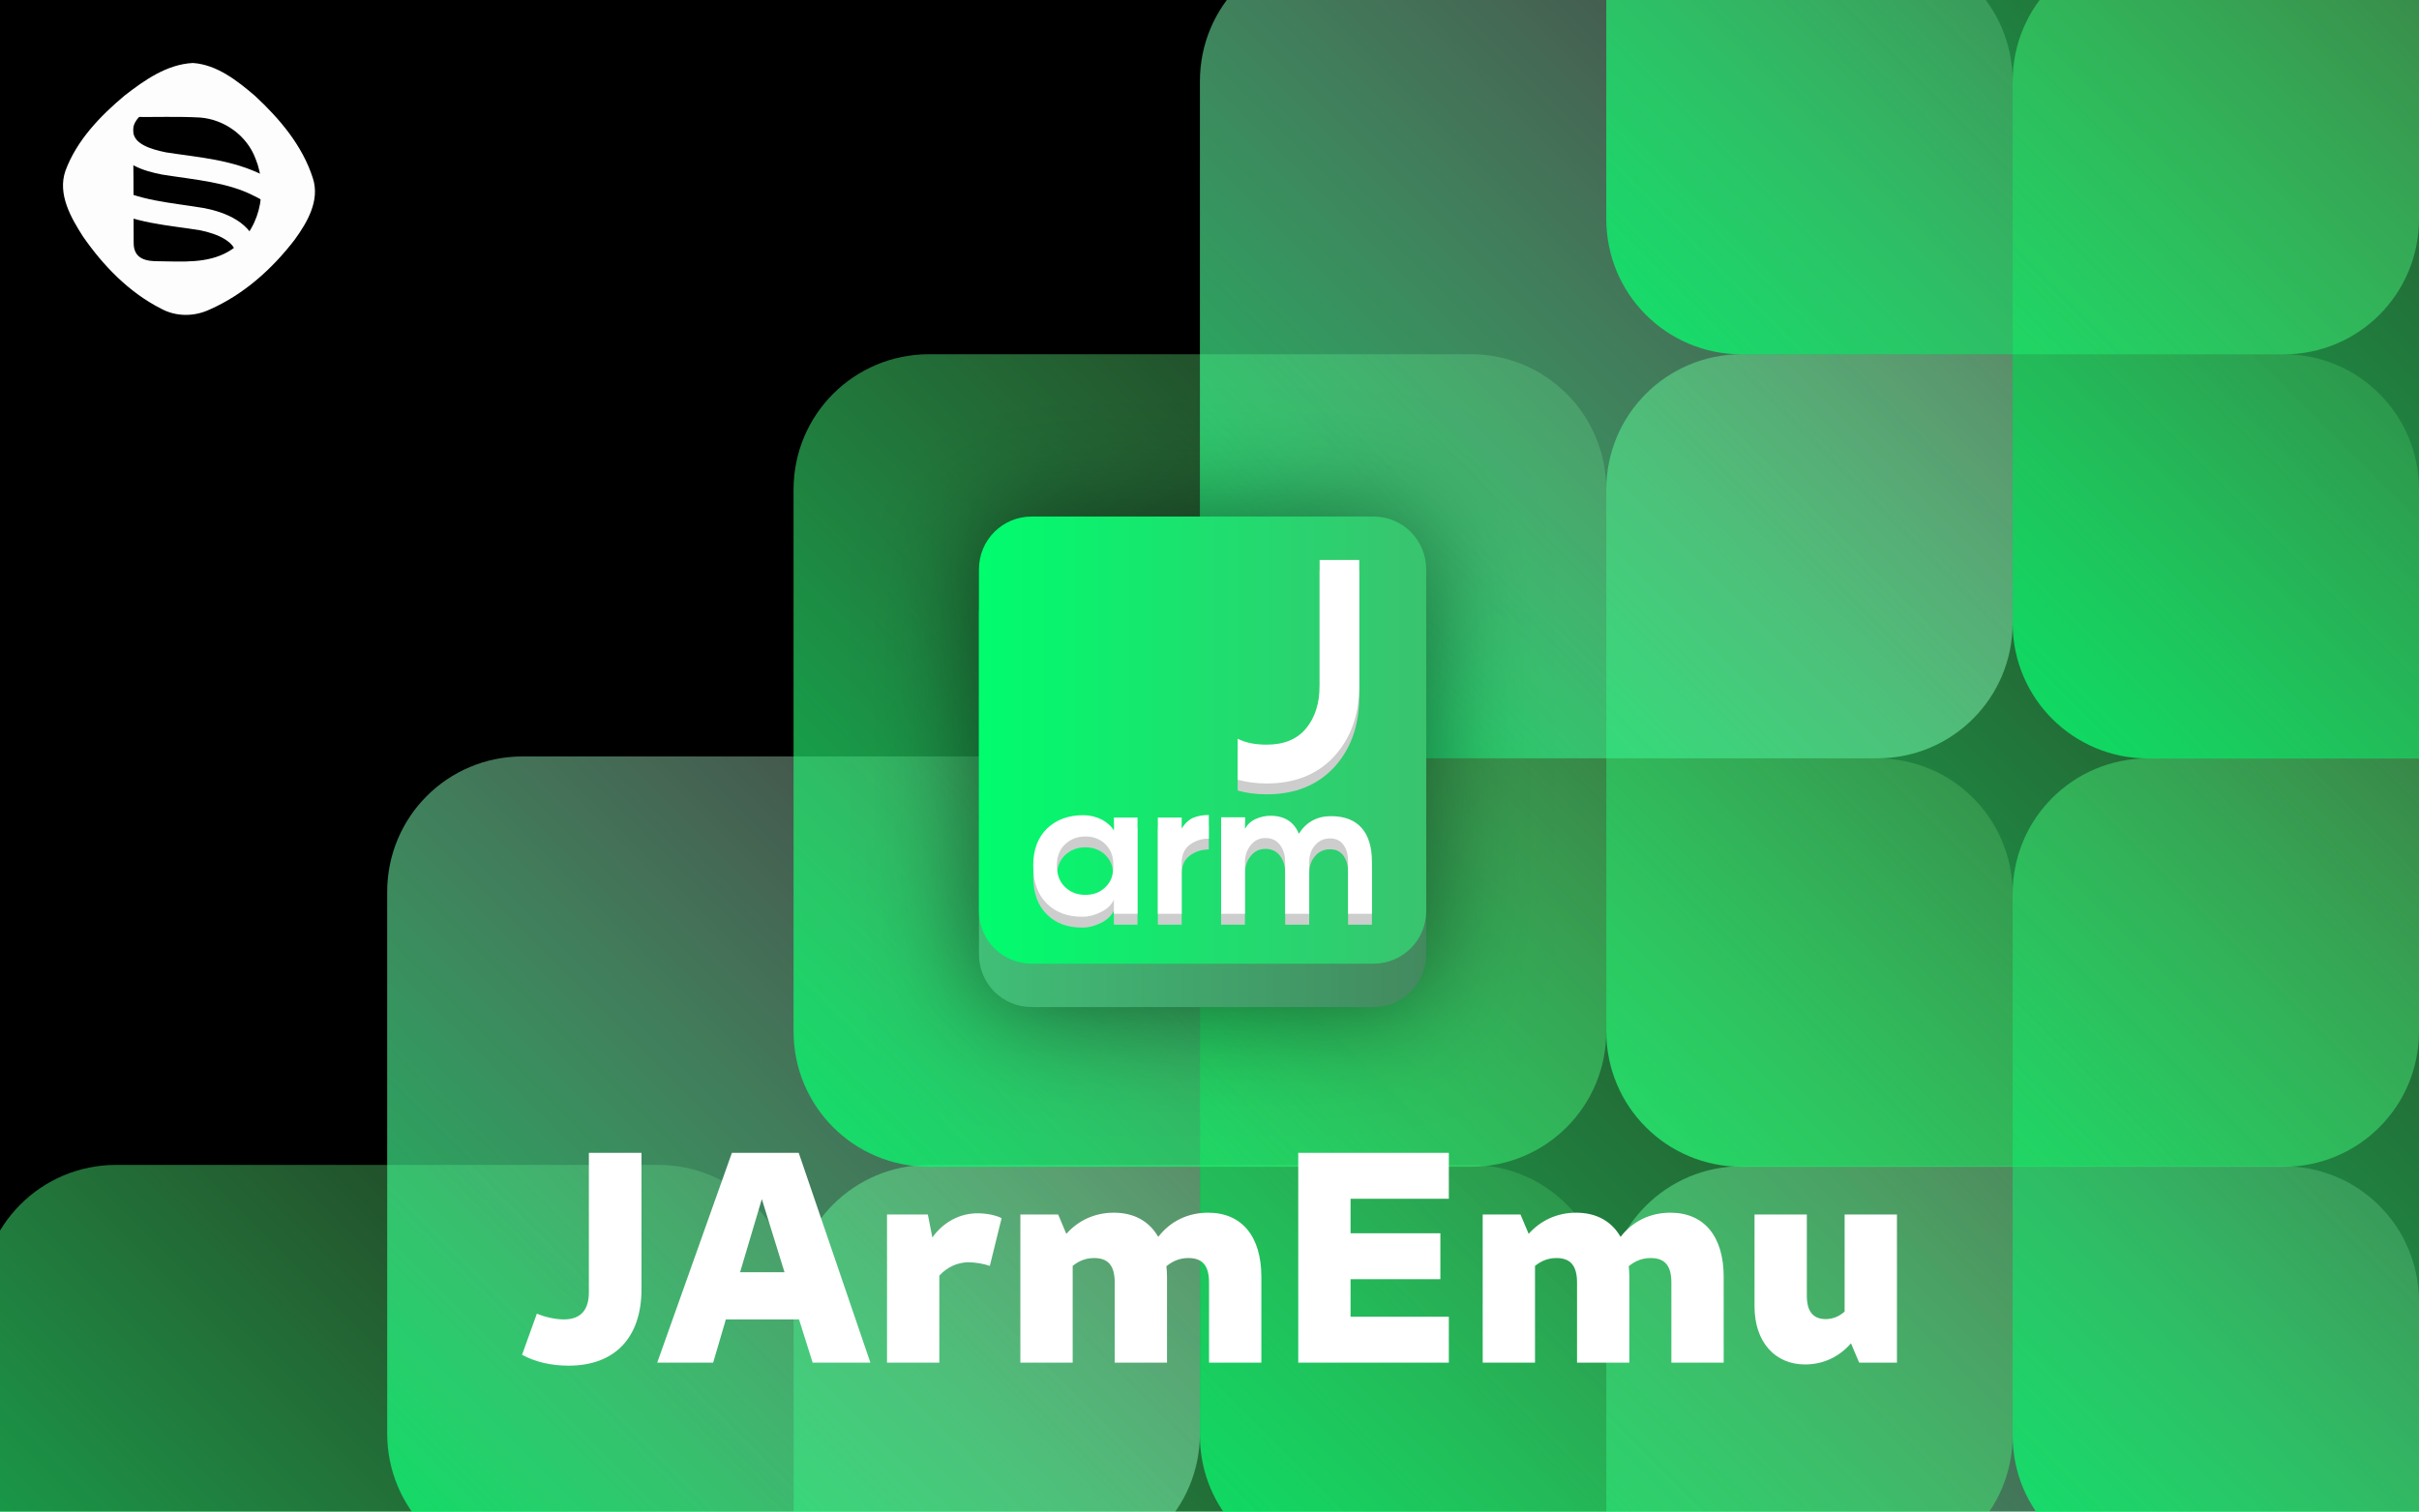
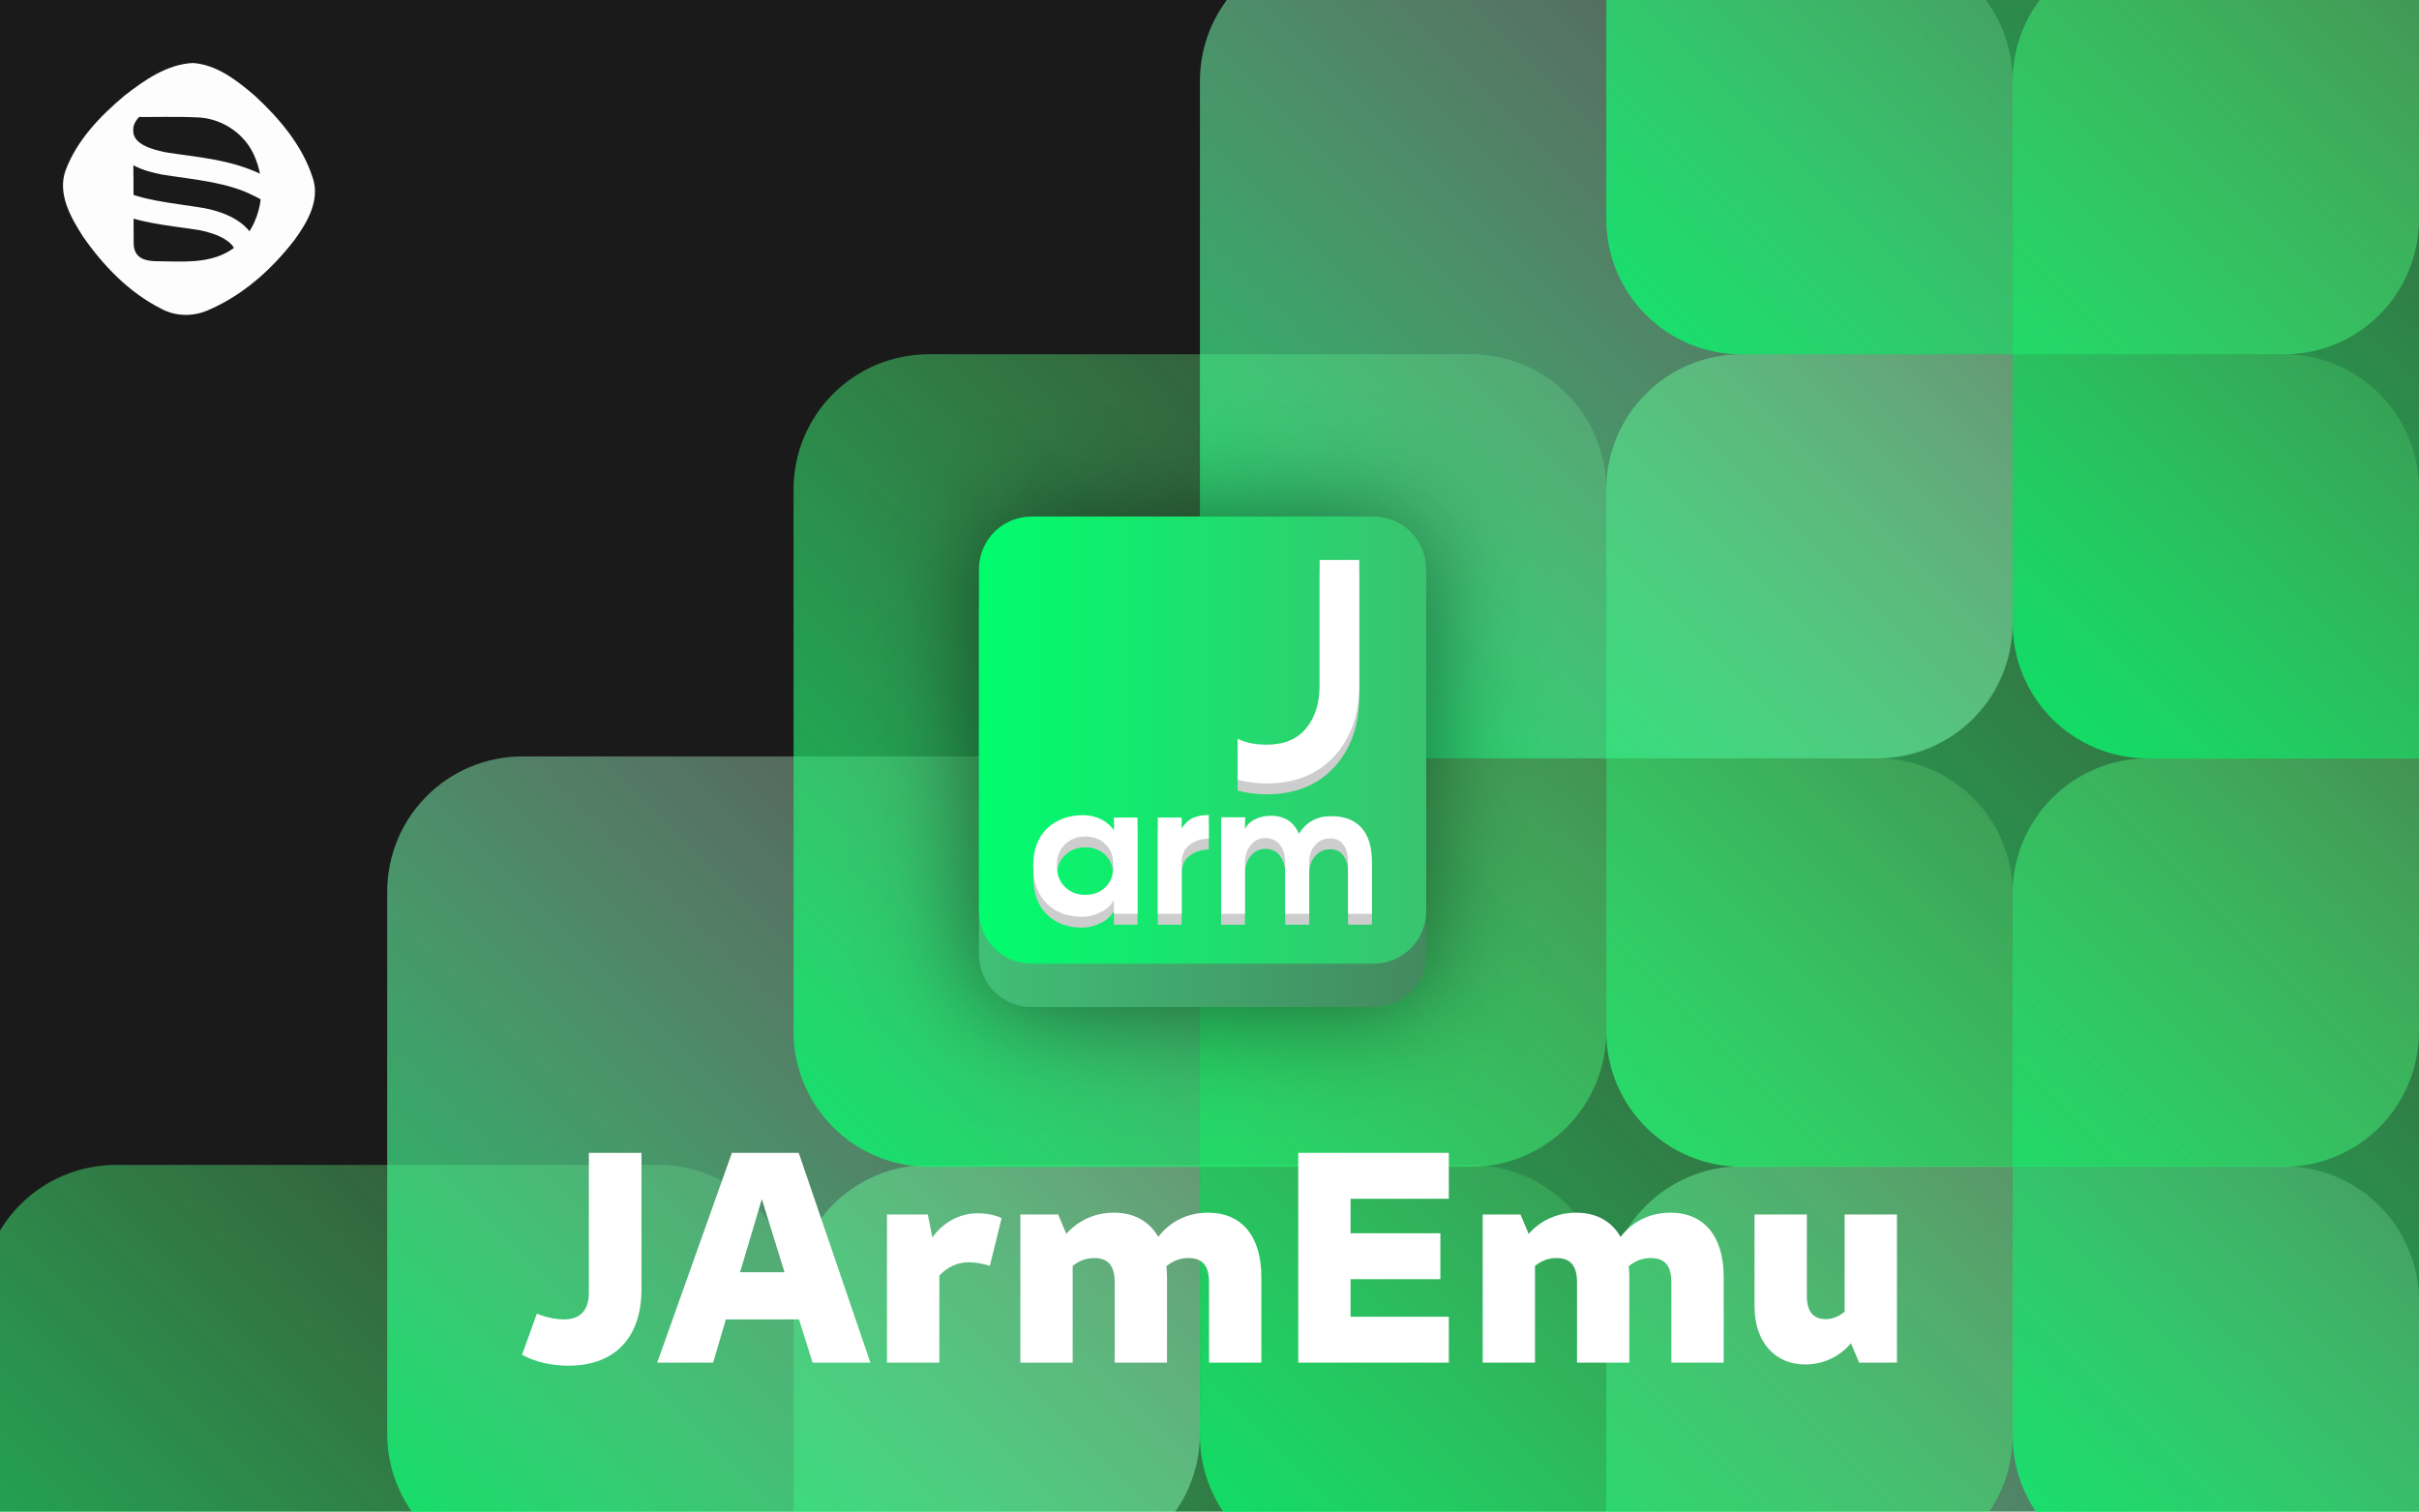
<svg xmlns="http://www.w3.org/2000/svg" xmlns:xlink="http://www.w3.org/1999/xlink" width="1920" height="1200" viewBox="0 0 1920 1200" version="1.1" id="svg1" xml:space="preserve">
  <defs id="defs1">
    <linearGradient id="linearGradient68">
      <stop style="stop-color:#04f96e;stop-opacity:0.8;" offset="0" id="stop67" />
      <stop style="stop-color:#ffffff;stop-opacity:0.2;" offset="1" id="stop68" />
    </linearGradient>
    <linearGradient id="linearGradient18">
      <stop style="stop-color:#04f96e;stop-opacity:0.8;" offset="0" id="stop17" />
      <stop style="stop-color:#80e580;stop-opacity:0.2;" offset="1" id="stop18" />
    </linearGradient>
    <linearGradient id="linearGradient232">
      <stop style="stop-color:#ffffff;stop-opacity:0.3;" offset="0.5" id="stop231" />
      <stop style="stop-color:#7fe57f;stop-opacity:0.302;" offset="0.75" id="stop232" />
    </linearGradient>
    <linearGradient id="linearGradient230">
      <stop style="stop-color:#ffffff;stop-opacity:0.3;" offset="0.5" id="stop229" />
      <stop style="stop-color:#7fe57f;stop-opacity:0.302;" offset="0.75" id="stop230" />
    </linearGradient>
    <linearGradient id="linearGradient228">
      <stop style="stop-color:#ffffff;stop-opacity:0.3;" offset="0.5" id="stop227" />
      <stop style="stop-color:#7fe57f;stop-opacity:0.302;" offset="0.75" id="stop228" />
    </linearGradient>
    <linearGradient id="linearGradient214">
      <stop style="stop-color:#00cc00;stop-opacity:0.3;" offset="0.5" id="stop213" />
      <stop style="stop-color:#7fe57f;stop-opacity:0.302;" offset="0.75" id="stop215" />
    </linearGradient>
    <linearGradient id="linearGradient5">
      <stop style="stop-color:#40bf77;stop-opacity:1;" offset="0" id="stop4" />
      <stop style="stop-color:#43895f;stop-opacity:1;" offset="1" id="stop5" />
    </linearGradient>
    <linearGradient id="linearGradient7">
      <stop style="stop-color:#00fd6e;stop-opacity:1;" offset="0" id="stop9" />
      <stop style="stop-color:#3ac36f;stop-opacity:1;" offset="1" id="stop10" />
    </linearGradient>
    <linearGradient xlink:href="#linearGradient7" id="linearGradient8" x1="50" y1="231" x2="462" y2="231" gradientUnits="userSpaceOnUse" spreadMethod="pad" />
    <linearGradient xlink:href="#linearGradient5" id="linearGradient3" x1="50" y1="281" x2="462" y2="281" gradientUnits="userSpaceOnUse" />
    <clipPath id="clipPath2113" clipPathUnits="userSpaceOnUse">
      <rect y="200" x="240" height="620" width="560" id="rect2115" style="fill:#fffffa;fill-opacity:0.982;stroke:none;stroke-width:50;stroke-linecap:round;stroke-linejoin:round;stroke-miterlimit:4;stroke-dasharray:none;stroke-opacity:1;paint-order:stroke markers fill" />
    </clipPath>
    <clipPath id="clipPath2113-3" clipPathUnits="userSpaceOnUse">
      <rect y="200" x="240" height="620" width="560" id="rect2115-9" style="fill:#fffffa;fill-opacity:0.982;stroke:none;stroke-width:50;stroke-linecap:round;stroke-linejoin:round;stroke-miterlimit:4;stroke-dasharray:none;stroke-opacity:1;paint-order:stroke markers fill" />
    </clipPath>
    <linearGradient xlink:href="#linearGradient214" id="linearGradient206" x1="353.2" y1="946.133" x2="1009.919" y2="289.413" gradientUnits="userSpaceOnUse" gradientTransform="matrix(0.6831535,0,0,0.6831535,-205.5469,-148.5046)" />
    <linearGradient xlink:href="#linearGradient228" id="linearGradient216" gradientUnits="userSpaceOnUse" gradientTransform="matrix(0.6831535,0,0,0.6831535,-105.5469,-48.50462)" x1="353.2" y1="946.133" x2="1009.919" y2="289.413" />
    <linearGradient xlink:href="#linearGradient214" id="linearGradient217" gradientUnits="userSpaceOnUse" gradientTransform="matrix(0.6831535,0,0,0.6831535,-5.5469,51.49538)" x1="353.2" y1="946.133" x2="1009.919" y2="289.413" />
    <linearGradient xlink:href="#linearGradient230" id="linearGradient218" gradientUnits="userSpaceOnUse" gradientTransform="matrix(0.6831535,0,0,0.6831535,94.4531,151.4954)" x1="353.2" y1="946.133" x2="1009.919" y2="289.413" />
    <linearGradient xlink:href="#linearGradient214" id="linearGradient219" gradientUnits="userSpaceOnUse" gradientTransform="matrix(0.6831535,0,0,0.6831535,194.4531,251.4954)" x1="353.2" y1="946.133" x2="1009.919" y2="289.413" />
    <linearGradient xlink:href="#linearGradient232" id="linearGradient220" gradientUnits="userSpaceOnUse" gradientTransform="matrix(0.6831535,0,0,0.6831535,294.4531,351.4954)" x1="353.2" y1="946.133" x2="1009.919" y2="289.413" />
    <linearGradient xlink:href="#linearGradient214" id="linearGradient221" gradientUnits="userSpaceOnUse" gradientTransform="matrix(0.6831535,0,0,0.6831535,394.4531,451.4954)" x1="353.2" y1="946.133" x2="1009.919" y2="289.413" />
    <linearGradient xlink:href="#linearGradient214" id="linearGradient222" gradientUnits="userSpaceOnUse" gradientTransform="matrix(0.6831535,0,0,0.6831535,494.4531,551.4954)" x1="353.2" y1="946.133" x2="1009.919" y2="289.413" />
    <linearGradient xlink:href="#linearGradient214" id="linearGradient223" gradientUnits="userSpaceOnUse" gradientTransform="matrix(0.6831535,0,0,0.6831535,594.4531,651.4954)" x1="353.2" y1="946.133" x2="1009.919" y2="289.413" />
    <linearGradient xlink:href="#linearGradient18" id="linearGradient14" x1="108.476" y1="438.377" x2="408.476" y2="138.377" gradientUnits="userSpaceOnUse" />
    <linearGradient xlink:href="#linearGradient18" id="linearGradient15" gradientUnits="userSpaceOnUse" x1="108.476" y1="438.377" x2="408.476" y2="138.377" gradientTransform="translate(300)" />
    <linearGradient xlink:href="#linearGradient18" id="linearGradient16" gradientUnits="userSpaceOnUse" gradientTransform="translate(150,149.1947)" x1="108.476" y1="438.377" x2="408.476" y2="138.377" />
    <linearGradient xlink:href="#linearGradient68" id="linearGradient17" gradientUnits="userSpaceOnUse" gradientTransform="translate(150,-150.8053)" x1="108.476" y1="438.377" x2="408.476" y2="138.377" />
    <linearGradient xlink:href="#linearGradient18" id="linearGradient14-3" x1="108.476" y1="438.377" x2="408.476" y2="138.377" gradientUnits="userSpaceOnUse" />
    <linearGradient xlink:href="#linearGradient18" id="linearGradient15-9" gradientUnits="userSpaceOnUse" x1="108.476" y1="438.377" x2="408.476" y2="138.377" gradientTransform="translate(300)" />
    <linearGradient xlink:href="#linearGradient18" id="linearGradient16-6" gradientUnits="userSpaceOnUse" gradientTransform="translate(150,149.1947)" x1="108.476" y1="438.377" x2="408.476" y2="138.377" />
    <linearGradient xlink:href="#linearGradient68" id="linearGradient17-3" gradientUnits="userSpaceOnUse" gradientTransform="translate(150,-150.8053)" x1="108.476" y1="438.377" x2="408.476" y2="138.377" />
    <linearGradient xlink:href="#linearGradient18" id="linearGradient14-3-2" x1="108.476" y1="438.377" x2="408.476" y2="138.377" gradientUnits="userSpaceOnUse" />
    <linearGradient xlink:href="#linearGradient18" id="linearGradient46" gradientUnits="userSpaceOnUse" gradientTransform="translate(300)" x1="108.476" y1="438.377" x2="408.476" y2="138.377" />
    <linearGradient xlink:href="#linearGradient18" id="linearGradient47" gradientUnits="userSpaceOnUse" gradientTransform="translate(150,149.1947)" x1="108.476" y1="438.377" x2="408.476" y2="138.377" />
    <linearGradient xlink:href="#linearGradient68" id="linearGradient48" gradientUnits="userSpaceOnUse" gradientTransform="translate(150,-150.8053)" x1="108.476" y1="438.377" x2="408.476" y2="138.377" />
    <linearGradient xlink:href="#linearGradient18" id="linearGradient14-3-2-0" x1="108.476" y1="438.377" x2="408.476" y2="138.377" gradientUnits="userSpaceOnUse" />
    <linearGradient xlink:href="#linearGradient18" id="linearGradient49" gradientUnits="userSpaceOnUse" gradientTransform="translate(300)" x1="108.476" y1="438.377" x2="408.476" y2="138.377" />
    <linearGradient xlink:href="#linearGradient18" id="linearGradient50" gradientUnits="userSpaceOnUse" gradientTransform="translate(150,149.1947)" x1="108.476" y1="438.377" x2="408.476" y2="138.377" />
    <linearGradient xlink:href="#linearGradient68" id="linearGradient51" gradientUnits="userSpaceOnUse" gradientTransform="translate(150,-150.8053)" x1="108.476" y1="438.377" x2="408.476" y2="138.377" />
    <linearGradient xlink:href="#linearGradient18" id="linearGradient14-3-2-0-1" x1="108.476" y1="438.377" x2="408.476" y2="138.377" gradientUnits="userSpaceOnUse" />
    <linearGradient xlink:href="#linearGradient18" id="linearGradient52" gradientUnits="userSpaceOnUse" gradientTransform="translate(300)" x1="108.476" y1="438.377" x2="408.476" y2="138.377" />
    <linearGradient xlink:href="#linearGradient18" id="linearGradient53" gradientUnits="userSpaceOnUse" gradientTransform="translate(150,149.1947)" x1="108.476" y1="438.377" x2="408.476" y2="138.377" />
    <linearGradient xlink:href="#linearGradient68" id="linearGradient54" gradientUnits="userSpaceOnUse" gradientTransform="translate(150,-150.8053)" x1="108.476" y1="438.377" x2="408.476" y2="138.377" />
    <filter style="color-interpolation-filters:sRGB;" id="filter73" x="-0.291" y="-0.265" width="1.583" height="1.531">
      <feFlood result="flood" in="SourceGraphic" flood-opacity="0.502" flood-color="rgb(0,0,0)" id="feFlood72" />
      <feGaussianBlur result="blur" in="SourceGraphic" stdDeviation="50" id="feGaussianBlur72" />
      <feOffset result="offset" in="blur" dx="0" dy="0" id="feOffset72" />
      <feComposite result="comp1" operator="in" in="flood" in2="offset" id="feComposite72" />
      <feComposite result="comp2" operator="over" in="SourceGraphic" in2="comp1" id="feComposite73" />
    </filter>
  </defs>
  <g id="layer1">
-     <rect style="fill:#000000;stroke-width:3.78;stroke-linecap:round;stroke-linejoin:round;fill-opacity:1" id="rect1" width="1920" height="1200" x="0" y="0" />
+     <rect style="fill:#1a1a1a;stroke-width:3.78;stroke-linecap:round;stroke-linejoin:round;fill-opacity:1" id="rect1" width="1920" height="1200" x="0" y="0" />
    <g id="g66" transform="matrix(2.007525,0,0,2.007525,164.4362,169.4616)">
      <g id="g32-5-7-1" transform="matrix(1.07109,0,0,1.07109,276.3139,390.1017)">
        <path id="rect13-6-2-5" style="fill:url(#linearGradient14-3-2-0);stroke-width:3.78;stroke-linecap:round;stroke-linejoin:round" d="m 158.476,138.377 h 200 c 27.7,0 50,22.3 50,50 v 200 c 0,27.7 -22.3,50 -50,50 h -200 c -27.7,0 -50,-22.3 -50,-50 v -200 c 0,-27.7 22.3,-50 50,-50 z" />
        <path id="rect13-0-64-8-9" style="fill:url(#linearGradient49);stroke-width:3.78;stroke-linecap:round;stroke-linejoin:round" d="m 458.476,138.377 h 200 c 27.7,0 50,22.3 50,50 v 200 c 0,27.7 -22.3,50 -50,50 h -200 c -27.7,0 -50,-22.3 -50,-50 v -200 c 0,-27.7 22.3,-50 50,-50 z" />
        <path id="rect13-0-6-0-2-9" style="fill:url(#linearGradient50);stroke-width:3.78;stroke-linecap:round;stroke-linejoin:round" d="m 308.476,287.571 h 200 c 27.7,0 50,22.3 50,50 v 200 c 0,27.7 -22.3,50 -50,50 h -200 c -27.7,0 -50,-22.3 -50,-50 v -200 c 0,-27.7 22.3,-50 50,-50 z" />
        <path id="rect13-0-6-4-0-9-1" style="fill:url(#linearGradient51);stroke-width:3.78;stroke-linecap:round;stroke-linejoin:round" d="m 308.476,-12.429 h 200 c 27.7,0 50,22.3 50,50 V 237.571 c 0,27.7 -22.3,50 -50,50 h -200 c -27.7,0 -50,-22.3 -50,-50 V 37.571 c 0,-27.7 22.3,-50 50,-50 z" />
      </g>
      <g id="g32-5-7-1-4" transform="matrix(1.07109,0,0,1.07109,-205.6764,228.0436)">
        <path id="rect13-6-2-5-8" style="fill:url(#linearGradient14-3-2-0-1);stroke-width:3.78;stroke-linecap:round;stroke-linejoin:round" d="m 158.476,138.377 h 200 c 27.7,0 50,22.3 50,50 v 200 c 0,27.7 -22.3,50 -50,50 h -200 c -27.7,0 -50,-22.3 -50,-50 v -200 c 0,-27.7 22.3,-50 50,-50 z" />
        <path id="rect13-0-64-8-9-0" style="fill:url(#linearGradient52);stroke-width:3.78;stroke-linecap:round;stroke-linejoin:round" d="m 458.476,138.377 h 200 c 27.7,0 50,22.3 50,50 v 200 c 0,27.7 -22.3,50 -50,50 h -200 c -27.7,0 -50,-22.3 -50,-50 v -200 c 0,-27.7 22.3,-50 50,-50 z" />
        <path id="rect13-0-6-0-2-9-4" style="fill:url(#linearGradient53);stroke-width:3.78;stroke-linecap:round;stroke-linejoin:round" d="m 308.476,287.571 h 200 c 27.7,0 50,22.3 50,50 v 200 c 0,27.7 -22.3,50 -50,50 h -200 c -27.7,0 -50,-22.3 -50,-50 v -200 c 0,-27.7 22.3,-50 50,-50 z" />
        <path id="rect13-0-6-4-0-9-1-2" style="fill:url(#linearGradient54);stroke-width:3.78;stroke-linecap:round;stroke-linejoin:round" d="m 308.476,-12.429 h 200 c 27.7,0 50,22.3 50,50 V 237.571 c 0,27.7 -22.3,50 -50,50 h -200 c -27.7,0 -50,-22.3 -50,-50 V 37.571 c 0,-27.7 22.3,-50 50,-50 z" />
      </g>
      <g id="g32-5" transform="matrix(1.07109,0,0,1.07109,597.6408,67.2803)">
        <path id="rect13-6" style="fill:url(#linearGradient14-3);stroke-width:3.78;stroke-linecap:round;stroke-linejoin:round" d="m 158.476,138.377 h 200 c 27.7,0 50,22.3 50,50 v 200 c 0,27.7 -22.3,50 -50,50 h -200 c -27.7,0 -50,-22.3 -50,-50 v -200 c 0,-27.7 22.3,-50 50,-50 z" />
        <path id="rect13-0-64" style="fill:url(#linearGradient15-9);stroke-width:3.78;stroke-linecap:round;stroke-linejoin:round" d="m 458.476,138.377 h 200 c 27.7,0 50,22.3 50,50 v 200 c 0,27.7 -22.3,50 -50,50 h -200 c -27.7,0 -50,-22.3 -50,-50 v -200 c 0,-27.7 22.3,-50 50,-50 z" />
        <path id="rect13-0-6-0" style="fill:url(#linearGradient16-6);stroke-width:3.78;stroke-linecap:round;stroke-linejoin:round" d="m 308.476,287.571 h 200 c 27.7,0 50,22.3 50,50 v 200 c 0,27.7 -22.3,50 -50,50 h -200 c -27.7,0 -50,-22.3 -50,-50 v -200 c 0,-27.7 22.3,-50 50,-50 z" />
        <path id="rect13-0-6-4-0" style="fill:url(#linearGradient17-3);stroke-width:3.78;stroke-linecap:round;stroke-linejoin:round" d="m 308.476,-12.429 h 200 c 27.7,0 50,22.3 50,50 V 237.571 c 0,27.7 -22.3,50 -50,50 h -200 c -27.7,0 -50,-22.3 -50,-50 V 37.571 c 0,-27.7 22.3,-50 50,-50 z" />
      </g>
      <g id="g32" transform="matrix(1.07109,0,0,1.07109,115.6505,-92.53588)">
        <path id="rect13" style="fill:url(#linearGradient14);stroke-width:3.78;stroke-linecap:round;stroke-linejoin:round" d="m 158.476,138.377 h 200 c 27.7,0 50,22.3 50,50 v 200 c 0,27.7 -22.3,50 -50,50 h -200 c -27.7,0 -50,-22.3 -50,-50 v -200 c 0,-27.7 22.3,-50 50,-50 z" />
        <path id="rect13-0" style="fill:url(#linearGradient15);stroke-width:3.78;stroke-linecap:round;stroke-linejoin:round" d="m 458.476,138.377 h 200 c 27.7,0 50,22.3 50,50 v 200 c 0,27.7 -22.3,50 -50,50 h -200 c -27.7,0 -50,-22.3 -50,-50 v -200 c 0,-27.7 22.3,-50 50,-50 z" />
        <path id="rect13-0-6" style="fill:url(#linearGradient16);stroke-width:3.78;stroke-linecap:round;stroke-linejoin:round" d="m 308.476,287.571 h 200 c 27.7,0 50,22.3 50,50 v 200 c 0,27.7 -22.3,50 -50,50 h -200 c -27.7,0 -50,-22.3 -50,-50 v -200 c 0,-27.7 22.3,-50 50,-50 z" />
        <path id="rect13-0-6-4" style="fill:url(#linearGradient17);stroke-width:3.78;stroke-linecap:round;stroke-linejoin:round" d="m 308.476,-12.429 h 200 c 27.7,0 50,22.3 50,50 V 237.571 c 0,27.7 -22.3,50 -50,50 h -200 c -27.7,0 -50,-22.3 -50,-50 V 37.571 c 0,-27.7 22.3,-50 50,-50 z" />
      </g>
      <g id="g32-5-7" transform="matrix(1.07109,0,0,1.07109,436.9773,-413.8131)">
        <path id="rect13-6-2" style="fill:url(#linearGradient14-3-2);stroke-width:3.78;stroke-linecap:round;stroke-linejoin:round" d="m 158.476,138.377 h 200 c 27.7,0 50,22.3 50,50 v 200 c 0,27.7 -22.3,50 -50,50 h -200 c -27.7,0 -50,-22.3 -50,-50 v -200 c 0,-27.7 22.3,-50 50,-50 z" />
        <path id="rect13-0-64-8" style="fill:url(#linearGradient46);stroke-width:3.78;stroke-linecap:round;stroke-linejoin:round" d="m 458.476,138.377 h 200 c 27.7,0 50,22.3 50,50 v 200 c 0,27.7 -22.3,50 -50,50 h -200 c -27.7,0 -50,-22.3 -50,-50 v -200 c 0,-27.7 22.3,-50 50,-50 z" />
        <path id="rect13-0-6-0-2" style="fill:url(#linearGradient47);stroke-width:3.78;stroke-linecap:round;stroke-linejoin:round" d="m 308.476,287.571 h 200 c 27.7,0 50,22.3 50,50 v 200 c 0,27.7 -22.3,50 -50,50 h -200 c -27.7,0 -50,-22.3 -50,-50 v -200 c 0,-27.7 22.3,-50 50,-50 z" />
        <path id="rect13-0-6-4-0-9" style="fill:url(#linearGradient48);stroke-width:3.78;stroke-linecap:round;stroke-linejoin:round" d="m 308.476,-12.429 h 200 c 27.7,0 50,22.3 50,50 V 237.571 c 0,27.7 -22.3,50 -50,50 h -200 c -27.7,0 -50,-22.3 -50,-50 V 37.571 c 0,-27.7 22.3,-50 50,-50 z" />
      </g>
    </g>
  </g>
  <g id="layer2" style="display:inline">
    <g id="layer1-7" transform="matrix(0.861603,0,0,0.861603,733.9257,388.5411)" style="display:inline;filter:url(#filter73)">
      <g id="g7" transform="translate(0,-10)">
        <path id="rect3" style="fill:url(#linearGradient3);fill-opacity:1;stroke-width:1.186;stroke-linecap:round;stroke-linejoin:round" d="M 98.558,75 H 413.442 C 440.343,75 462,96.657 462,123.558 V 438.442 C 462,465.343 440.343,487 413.442,487 H 98.558 C 71.657,487 50,465.343 50,438.442 V 123.558 C 50,96.657 71.657,75 98.558,75 Z" />
      </g>
      <path id="rect1-6" style="fill:url(#linearGradient8);stroke-width:1.186;stroke-linecap:round;stroke-linejoin:round" d="M 98.558,25 H 413.442 C 440.343,25 462,46.657 462,73.558 V 388.442 C 462,415.343 440.343,437 413.442,437 H 98.558 C 71.657,437 50,415.343 50,388.442 V 73.558 C 50,46.657 71.657,25 98.558,25 Z" />
      <g id="g6" transform="translate(0,10.00001)" style="fill:#cdcdcd;fill-opacity:1">
        <path d="m 174.491,314.574 c -2.519,-4.318 -6.478,-7.737 -11.516,-10.436 -5.218,-2.519 -10.796,-3.958 -16.734,-3.958 -13.495,0 -24.651,3.958 -33.287,12.055 -8.637,8.277 -12.955,19.612 -12.955,34.367 0,15.114 4.138,26.81 12.595,35.087 8.457,8.277 19.433,12.235 33.107,12.055 5.398,0 10.976,-1.439 16.734,-4.318 5.578,-2.699 9.536,-6.478 11.875,-11.336 v 12.955 h 21.772 V 302.339 H 174.311 Z m -26.45,5.218 c 6.657,0 12.235,1.979 16.734,5.578 4.498,3.779 7.197,8.277 8.277,13.495 1.08,5.398 1.08,10.616 0,15.834 -1.08,5.218 -3.779,9.716 -8.277,13.315 -4.498,3.779 -10.076,5.578 -16.734,5.578 -7.557,0 -13.675,-2.339 -18.713,-7.197 -5.038,-4.858 -7.557,-11.516 -7.557,-19.792 0,-8.277 2.519,-14.754 7.557,-19.612 5.038,-4.678 11.156,-7.197 18.713,-7.197 z m 113.716,-19.792 c -5.398,0 -10.256,0.9 -14.215,2.519 -4.138,1.799 -7.737,5.038 -10.796,10.076 v -10.256 h -21.952 v 88.706 h 21.952 v -46.782 c 0,-7.557 2.519,-13.135 7.557,-16.914 5.038,-3.599 10.796,-5.578 17.453,-5.578 z m 92.485,91.045 v -47.502 c 0,-6.118 1.619,-11.156 5.218,-15.474 3.599,-4.318 8.277,-6.478 14.035,-6.478 5.578,0 9.716,2.159 12.415,6.118 2.879,3.958 4.138,9.176 4.138,15.474 v 47.862 h 21.952 v -47.862 c 0,-13.495 -3.059,-23.931 -9.356,-31.128 -6.298,-7.197 -15.654,-10.976 -28.249,-10.976 -12.955,0 -22.851,5.398 -29.689,16.194 -4.498,-10.976 -13.315,-16.554 -26.27,-16.554 -4.678,0 -9.356,1.08 -13.675,3.059 -4.318,1.979 -7.557,5.038 -9.716,9.176 l 0.18,-10.796 h -22.132 v 88.886 h 21.952 v -47.502 c 0,-6.118 1.799,-11.336 5.218,-15.654 3.419,-4.318 7.917,-6.657 13.675,-6.657 5.758,0 10.256,2.159 13.495,6.478 3.239,4.318 4.678,9.716 4.678,15.834 v 47.502 z" id="text5" style="font-weight:bold;font-size:179.931px;line-height:10;font-family:'Vice City Sans Bold';-inkscape-font-specification:'Vice City Sans Bold, Bold';text-align:center;text-anchor:middle;stroke-width:0.499;stroke-linecap:round;stroke-linejoin:round" aria-label="arm" />
        <path d="m 294.486,261.914 c 8.473,2.26 17.511,3.389 27.396,3.389 26.549,0 47.732,-8.191 63.548,-24.572 15.534,-16.381 23.442,-37.564 23.442,-63.831 V 63.644 h -37.282 v 34.74 78.517 c 0,15.816 -4.237,28.809 -12.71,38.694 -8.473,9.885 -20.9,14.687 -36.999,14.687 -11.015,0 -20.053,-1.695 -27.396,-5.366 v 2.824 0.282 0.282 0.282 0.282 0.282 0.282 0.282 0.282 0.282 0.282 0.282 0.282 0.282 0.282 0.282 0.282 0.282 0.282 0.282 0.282 0.282 0.282 0.282 0.282 0.282 0.282 0.282 0.282 0.282 0.282 0.282 0.282 0.282 0.282 0.282 0.282 0.282 0.282 0.282 0.282 0.282 0.282 0.282 0.282 0.282 0.282 0.282 0.282 0.282 0.282 0.282 0.282 0.282 0.282 0.282 0.282 0.282 0.282 0.282 0.282 0.282 0.282 0.282 0.282 0.282 0.282 0.282 0.282 0.282 0.282 0.282 0.282 0.282 0.282 0.282 0.282 0.282 0.282 0.282 0.282 0.282 0.282 0.282 0.282 0.282 0.282 0.282 0.282 0.282 0.282 0.282 0.282 0.282 0.282 0.282 0.282 0.282 0.282 0.282 0.282 0.282 0.282 0.282 0.282 0.282 0.282 0.282 0.282 0.282 0.282 0.282 0.282 0.282 0.282 0.282 0.282 0.282 0.282 0.282 0.282 0.282 0.282 0.282 -0.282 z" id="text6" style="font-weight:bold;font-size:282.437px;line-height:10;font-family:'Vice City Sans Bold';-inkscape-font-specification:'Vice City Sans Bold, Bold';text-align:center;text-anchor:middle;stroke-width:6.765;stroke-linecap:round;stroke-linejoin:round" transform="scale(0.9791317,1.021313)" aria-label="J" />
      </g>
      <g id="g4">
        <path d="m 174.491,314.574 c -2.519,-4.318 -6.478,-7.737 -11.516,-10.436 -5.218,-2.519 -10.796,-3.958 -16.734,-3.958 -13.495,0 -24.651,3.958 -33.287,12.055 -8.637,8.277 -12.955,19.612 -12.955,34.367 0,15.114 4.138,26.81 12.595,35.087 8.457,8.277 19.433,12.235 33.107,12.055 5.398,0 10.976,-1.439 16.734,-4.318 5.578,-2.699 9.536,-6.478 11.875,-11.336 v 12.955 h 21.772 V 302.339 H 174.311 Z m -26.45,5.218 c 6.657,0 12.235,1.979 16.734,5.578 4.498,3.779 7.197,8.277 8.277,13.495 1.08,5.398 1.08,10.616 0,15.834 -1.08,5.218 -3.779,9.716 -8.277,13.315 -4.498,3.779 -10.076,5.578 -16.734,5.578 -7.557,0 -13.675,-2.339 -18.713,-7.197 -5.038,-4.858 -7.557,-11.516 -7.557,-19.792 0,-8.277 2.519,-14.754 7.557,-19.612 5.038,-4.678 11.156,-7.197 18.713,-7.197 z m 113.716,-19.792 c -5.398,0 -10.256,0.9 -14.215,2.519 -4.138,1.799 -7.737,5.038 -10.796,10.076 v -10.256 h -21.952 v 88.706 h 21.952 v -46.782 c 0,-7.557 2.519,-13.135 7.557,-16.914 5.038,-3.599 10.796,-5.578 17.453,-5.578 z m 92.485,91.045 v -47.502 c 0,-6.118 1.619,-11.156 5.218,-15.474 3.599,-4.318 8.277,-6.478 14.035,-6.478 5.578,0 9.716,2.159 12.415,6.118 2.879,3.958 4.138,9.176 4.138,15.474 v 47.862 h 21.952 v -47.862 c 0,-13.495 -3.059,-23.931 -9.356,-31.128 -6.298,-7.197 -15.654,-10.976 -28.249,-10.976 -12.955,0 -22.851,5.398 -29.689,16.194 -4.498,-10.976 -13.315,-16.554 -26.27,-16.554 -4.678,0 -9.356,1.08 -13.675,3.059 -4.318,1.979 -7.557,5.038 -9.716,9.176 l 0.18,-10.796 h -22.132 v 88.886 h 21.952 v -47.502 c 0,-6.118 1.799,-11.336 5.218,-15.654 3.419,-4.318 7.917,-6.657 13.675,-6.657 5.758,0 10.256,2.159 13.495,6.478 3.239,4.318 4.678,9.716 4.678,15.834 v 47.502 z" id="text4" style="font-weight:bold;font-size:179.931px;line-height:10;font-family:'Vice City Sans Bold';-inkscape-font-specification:'Vice City Sans Bold, Bold';text-align:center;text-anchor:middle;fill:#ffffff;stroke-width:0.499;stroke-linecap:round;stroke-linejoin:round" aria-label="arm" />
        <path d="m 294.486,261.914 c 8.473,2.26 17.511,3.389 27.396,3.389 26.549,0 47.732,-8.191 63.548,-24.572 15.534,-16.381 23.442,-37.564 23.442,-63.831 V 63.644 h -37.282 v 34.74 78.517 c 0,15.816 -4.237,28.809 -12.71,38.694 -8.473,9.885 -20.9,14.687 -36.999,14.687 -11.015,0 -20.053,-1.695 -27.396,-5.366 v 2.824 0.282 0.282 0.282 0.282 0.282 0.282 0.282 0.282 0.282 0.282 0.282 0.282 0.282 0.282 0.282 0.282 0.282 0.282 0.282 0.282 0.282 0.282 0.282 0.282 0.282 0.282 0.282 0.282 0.282 0.282 0.282 0.282 0.282 0.282 0.282 0.282 0.282 0.282 0.282 0.282 0.282 0.282 0.282 0.282 0.282 0.282 0.282 0.282 0.282 0.282 0.282 0.282 0.282 0.282 0.282 0.282 0.282 0.282 0.282 0.282 0.282 0.282 0.282 0.282 0.282 0.282 0.282 0.282 0.282 0.282 0.282 0.282 0.282 0.282 0.282 0.282 0.282 0.282 0.282 0.282 0.282 0.282 0.282 0.282 0.282 0.282 0.282 0.282 0.282 0.282 0.282 0.282 0.282 0.282 0.282 0.282 0.282 0.282 0.282 0.282 0.282 0.282 0.282 0.282 0.282 0.282 0.282 0.282 0.282 0.282 0.282 0.282 0.282 0.282 0.282 0.282 0.282 0.282 0.282 0.282 0.282 0.282 0.282 -0.282 z" id="text3" style="font-weight:bold;font-size:282.437px;line-height:10;font-family:'Vice City Sans Bold';-inkscape-font-specification:'Vice City Sans Bold, Bold';text-align:center;text-anchor:middle;fill:#ffffff;stroke-width:6.765;stroke-linecap:round;stroke-linejoin:round" transform="scale(0.9791317,1.021313)" aria-label="J" />
      </g>
    </g>
    <path style="font-weight:800;font-size:240px;line-height:1;font-family:Cantarell;-inkscape-font-specification:'Cantarell, Ultra-Bold';text-align:center;text-anchor:middle;fill:#ffffff;stroke-width:2.466;stroke-linecap:round;stroke-linejoin:round" d="m 451.32,1084.207 c 36.72,0 57.84,-22.32 57.84,-60.72 V 915.247 h -41.76 v 110.64 c 0,14.4 -6.72,21.6 -19.92,21.6 -6.72,0 -15.12,-1.92 -21.36,-4.56 l -11.76,32.64 c 10.56,5.76 23.28,8.64 36.96,8.64 z m 70.32,-2.4 h 44.4 l 10.08,-34.32 h 58.08 l 10.8,34.32 h 45.84 l -56.88,-166.56 h -53.04 z m 65.76,-71.76 17.28,-58.08 18,58.08 z m 116.64,71.76 h 41.52 v -69.12 c 6.24,-6.72 14.4,-10.56 23.28,-10.56 5.28,0 12,1.2 16.8,2.88 l 9.36,-37.92 c -4.8,-2.4 -12,-3.84 -19.2,-3.84 -13.92,0 -27.12,6.96 -35.76,19.2 l -3.6,-18.24 h -32.4 z m 255.6,0 h 41.52 v -68.16 c 0,-32.16 -15.6,-50.88 -42.24,-50.88 -16.08,0 -30,6.72 -39.6,19.2 -7.2,-12.48 -19.2,-19.2 -35.28,-19.2 -14.88,0 -28.08,6 -37.68,16.8 l -6.48,-15.36 h -30 v 117.6 h 41.52 v -76.8 c 5.04,-4.08 10.56,-6.24 17.04,-6.24 11.28,0 16.32,6.24 16.32,19.44 v 63.6 h 41.52 v -68.16 c 0,-2.88 -0.24,-5.76 -0.48,-8.4 5.28,-4.32 10.8,-6.48 17.52,-6.48 11.28,0 16.32,6.24 16.32,19.44 z m 70.8,0 h 119.52 v -36.48 h -78 v -29.76 h 71.28 v -36.48 h -71.28 v -27.36 h 78 v -36.48 h -119.52 z m 296.16,0 h 41.52 v -68.16 c 0,-32.16 -15.6,-50.88 -42.24,-50.88 -16.08,0 -30,6.72 -39.6,19.2 -7.2,-12.48 -19.2,-19.2 -35.28,-19.2 -14.88,0 -28.08,6 -37.68,16.8 l -6.48,-15.36 h -30 v 117.6 h 41.52 v -76.8 c 5.04,-4.08 10.56,-6.24 17.04,-6.24 11.28,0 16.32,6.24 16.32,19.44 v 63.6 h 41.52 v -68.16 c 0,-2.88 -0.24,-5.76 -0.48,-8.4 5.28,-4.32 10.8,-6.48 17.52,-6.48 11.28,0 16.32,6.24 16.32,19.44 z m 106.08,1.44 c 14.4,0 27.12,-6 36.48,-16.8 l 6.48,15.36 h 30 V 964.207 h -41.52 v 77.04 c -4.32,3.84 -9.36,6 -15.12,6 -14.88,0 -14.88,-14.16 -14.88,-19.2 0,0 0,-0.24 0,-0.24 v -63.6 h -41.52 v 72.96 c 0,28.32 16.32,46.08 40.08,46.08 z" id="text181" aria-label="JArmEmu" />
    <g style="display:inline;enable-background:new" id="g205" transform="matrix(0.2993962,0,0,0.2993962,0.758568,42.57962)">
      <g id="g11181" transform="matrix(0.6683479,0,0,0.6683479,164.1827,24.85627)">
        <g id="text11157" clip-path="url(#clipPath2113-3)" mask="none">
          <path style="color:#000000;-inkscape-font-specification:'Vice City Sans Bold, ';fill:#fdfdfd;fill-opacity:1;-inkscape-stroke:none" d="m 453.867,-112.146 c -106.764,1.874 -214.718,25.096 -309.262,82.848 l -0.219,0.133 -0.217,0.137 C 38.489,37.197 -30.355,158.474 -18.691,286.797 c 1.269,113.023 61.039,226.458 168.885,277.111 127.629,73.56 269.714,79.093 394.625,99.855 33.644,6.822 70.806,18.552 97.438,35.248 26.777,16.787 41.731,34.63 45.322,62.316 l 0.096,0.734 0.119,0.732 c 7.593,46.422 -26.606,94.269 -72.994,109.857 l -0.617,0.207 -0.613,0.227 c -111.421,41.098 -246.634,31.961 -345.498,-31.68 l -3.498,-2.252 -3.854,-1.566 c -8.023,-3.265 -22.213,-18.197 -36.592,-40.117 -14.379,-21.92 -23.666,-49.913 -60.1,-69.52 l -20.801,-11.193 -20.975,10.869 C 65.855,756.851 9.458,786.075 -46.939,815.299 l -35.26,18.27 13.969,37.176 C -13.492,1016.414 117.057,1121.679 265.898,1155.184 l 0.029,0.01 0.029,0.01 c 155.625,34.814 325.898,34.889 479.787,-25.564 l 0.18,-0.07 0.178,-0.072 C 880.099,1075.514 986.729,947.509 989.176,795.627 l -0.141,2.889 C 1000.231,660.162 935.492,509.961 800.064,448.141 672.272,381.893 533.547,374.288 408.746,354.441 c -30.258,-6.132 -62.368,-14.622 -85.932,-27.057 -23.403,-12.349 -36.744,-25.494 -42.617,-46.115 -5.262,-24.789 2.538,-45.587 20.832,-65.822 18.524,-20.49 48.375,-36.591 75.037,-41.307 l 0.932,-0.166 0.926,-0.203 c 113.755,-25.13 246.439,-0.374 318.451,86.828 l -0.49,-0.768 c 9.962,13.081 27.552,25.249 44.021,26.189 20.026,1.144 31.165,-5.792 39.494,-10.443 16.658,-9.302 30.611,-15.46 19.877,-13.172 l 5.83,-1.242 5.303,-2.727 c 39.826,-20.482 79.652,-40.965 119.479,-61.447 l 38.291,-19.691 -18.221,-39.012 C 884.425,-2.03 741.357,-83.51 597.016,-102.75 c -46.564,-6.7 -94.733,-10.246 -143.148,-9.396 z m 27.902,89.604 c 34.421,0.561 68.905,3.485 102.805,8.375 l 0.244,0.035 0.246,0.033 c 104.395,13.882 205.733,67.846 262.635,152.766 -24.658,12.681 -49.317,25.364 -73.975,38.045 -10.375,2.873 -17.96,6.473 -23.51,9.955 C 649.525,80.617 492.592,57.279 360.068,86.143 312.793,94.6 267.88,118.721 234.67,155.457 c -33.309,36.845 -54.224,90.195 -41.605,146.348 l 0.211,0.936 0.25,0.926 c 13.397,49.572 50.047,83.052 87.539,102.836 37.492,19.784 77.46,29.091 110.816,35.812 l 0.889,0.178 0.895,0.145 c 131.46,20.986 259.782,29.808 366.451,85.516 l 1.111,0.58 1.139,0.518 c 94.571,42.839 146.022,156.807 137.506,262.049 l -0.117,1.441 -0.023,1.447 c -1.767,109.694 -83.661,210.603 -186.902,252.258 -132.721,52.077 -285.433,53.193 -427.322,21.455 -0.006,0 -0.013,0 -0.019,0 C 178.187,1043.725 81.881,971.894 31.736,875.283 65.328,857.877 98.92,840.471 132.512,823.064 c 5.038,6.596 10.786,14.28 16.814,23.471 15.767,24.036 35.902,55.312 73.916,72.24 125.267,78.896 284.998,88.207 420.449,38.521 C 728.629,928.552 791.294,843.263 776.135,748.869 768.32,691.348 730.961,649.04 689.771,623.217 648.351,597.249 601.917,583.991 561.92,575.936 l -0.73,-0.146 -0.736,-0.123 C 427.689,553.506 298.015,546.234 193.996,485.939 l -1.895,-1.098 -1.992,-0.908 C 116.647,450.464 71.277,367.567 70.707,284.758 l -0.014,-2.068 -0.207,-2.061 C 61.362,189.105 112.506,96.491 191.488,46.898 276.027,-4.658 378.608,-24.223 481.77,-22.543 Z M 736.078,197.246 c -0.077,0.046 -0.216,0.187 -0.291,0.229 -1.365,0.762 -1.497,0.269 0.291,-0.229 z" id="path2" />
        </g>
        <path id="path11139" d="M 515.828,-0.107 C 412.604,5.106 323.8,67.815 244.81,129.102 147.71,210.665 54.91,306.64 10.122,427.567 -21.724,519.802 31.026,612.379 79.619,688.236 159.982,804.207 262.137,910.012 389.077,974.446 c 59.793,32.968 132.547,32.307 193.718,3.363 C 717.366,918.466 830.603,816.871 919.472,700.947 969.761,631.665 1020.345,545.014 991.52,456.914 950.384,327.676 859.448,220.603 761.405,129.814 691.321,70.034 611.23,6.588 515.828,-0.107 Z M 276.607,213.961 c 89.173,1.108 178.525,-2.492 267.558,2.37 96.636,7.522 185.654,71.678 219.871,162.867 C 816.394,506.32 780.353,676.326 656.478,748.062 573.271,796.345 473.151,787.502 380.788,786.521 334.445,786.88 280,780 280.747,712.924 c -0.97,-166.31 0.433,-332.709 -4.14,-498.963 z" style="display:inline;fill:#fdfdfd;fill-opacity:1;stroke:none;stroke-width:80;stroke-linecap:round;stroke-linejoin:round;stroke-miterlimit:4;stroke-dasharray:none;stroke-opacity:1;paint-order:stroke markers fill" />
      </g>
    </g>
  </g>
</svg>
